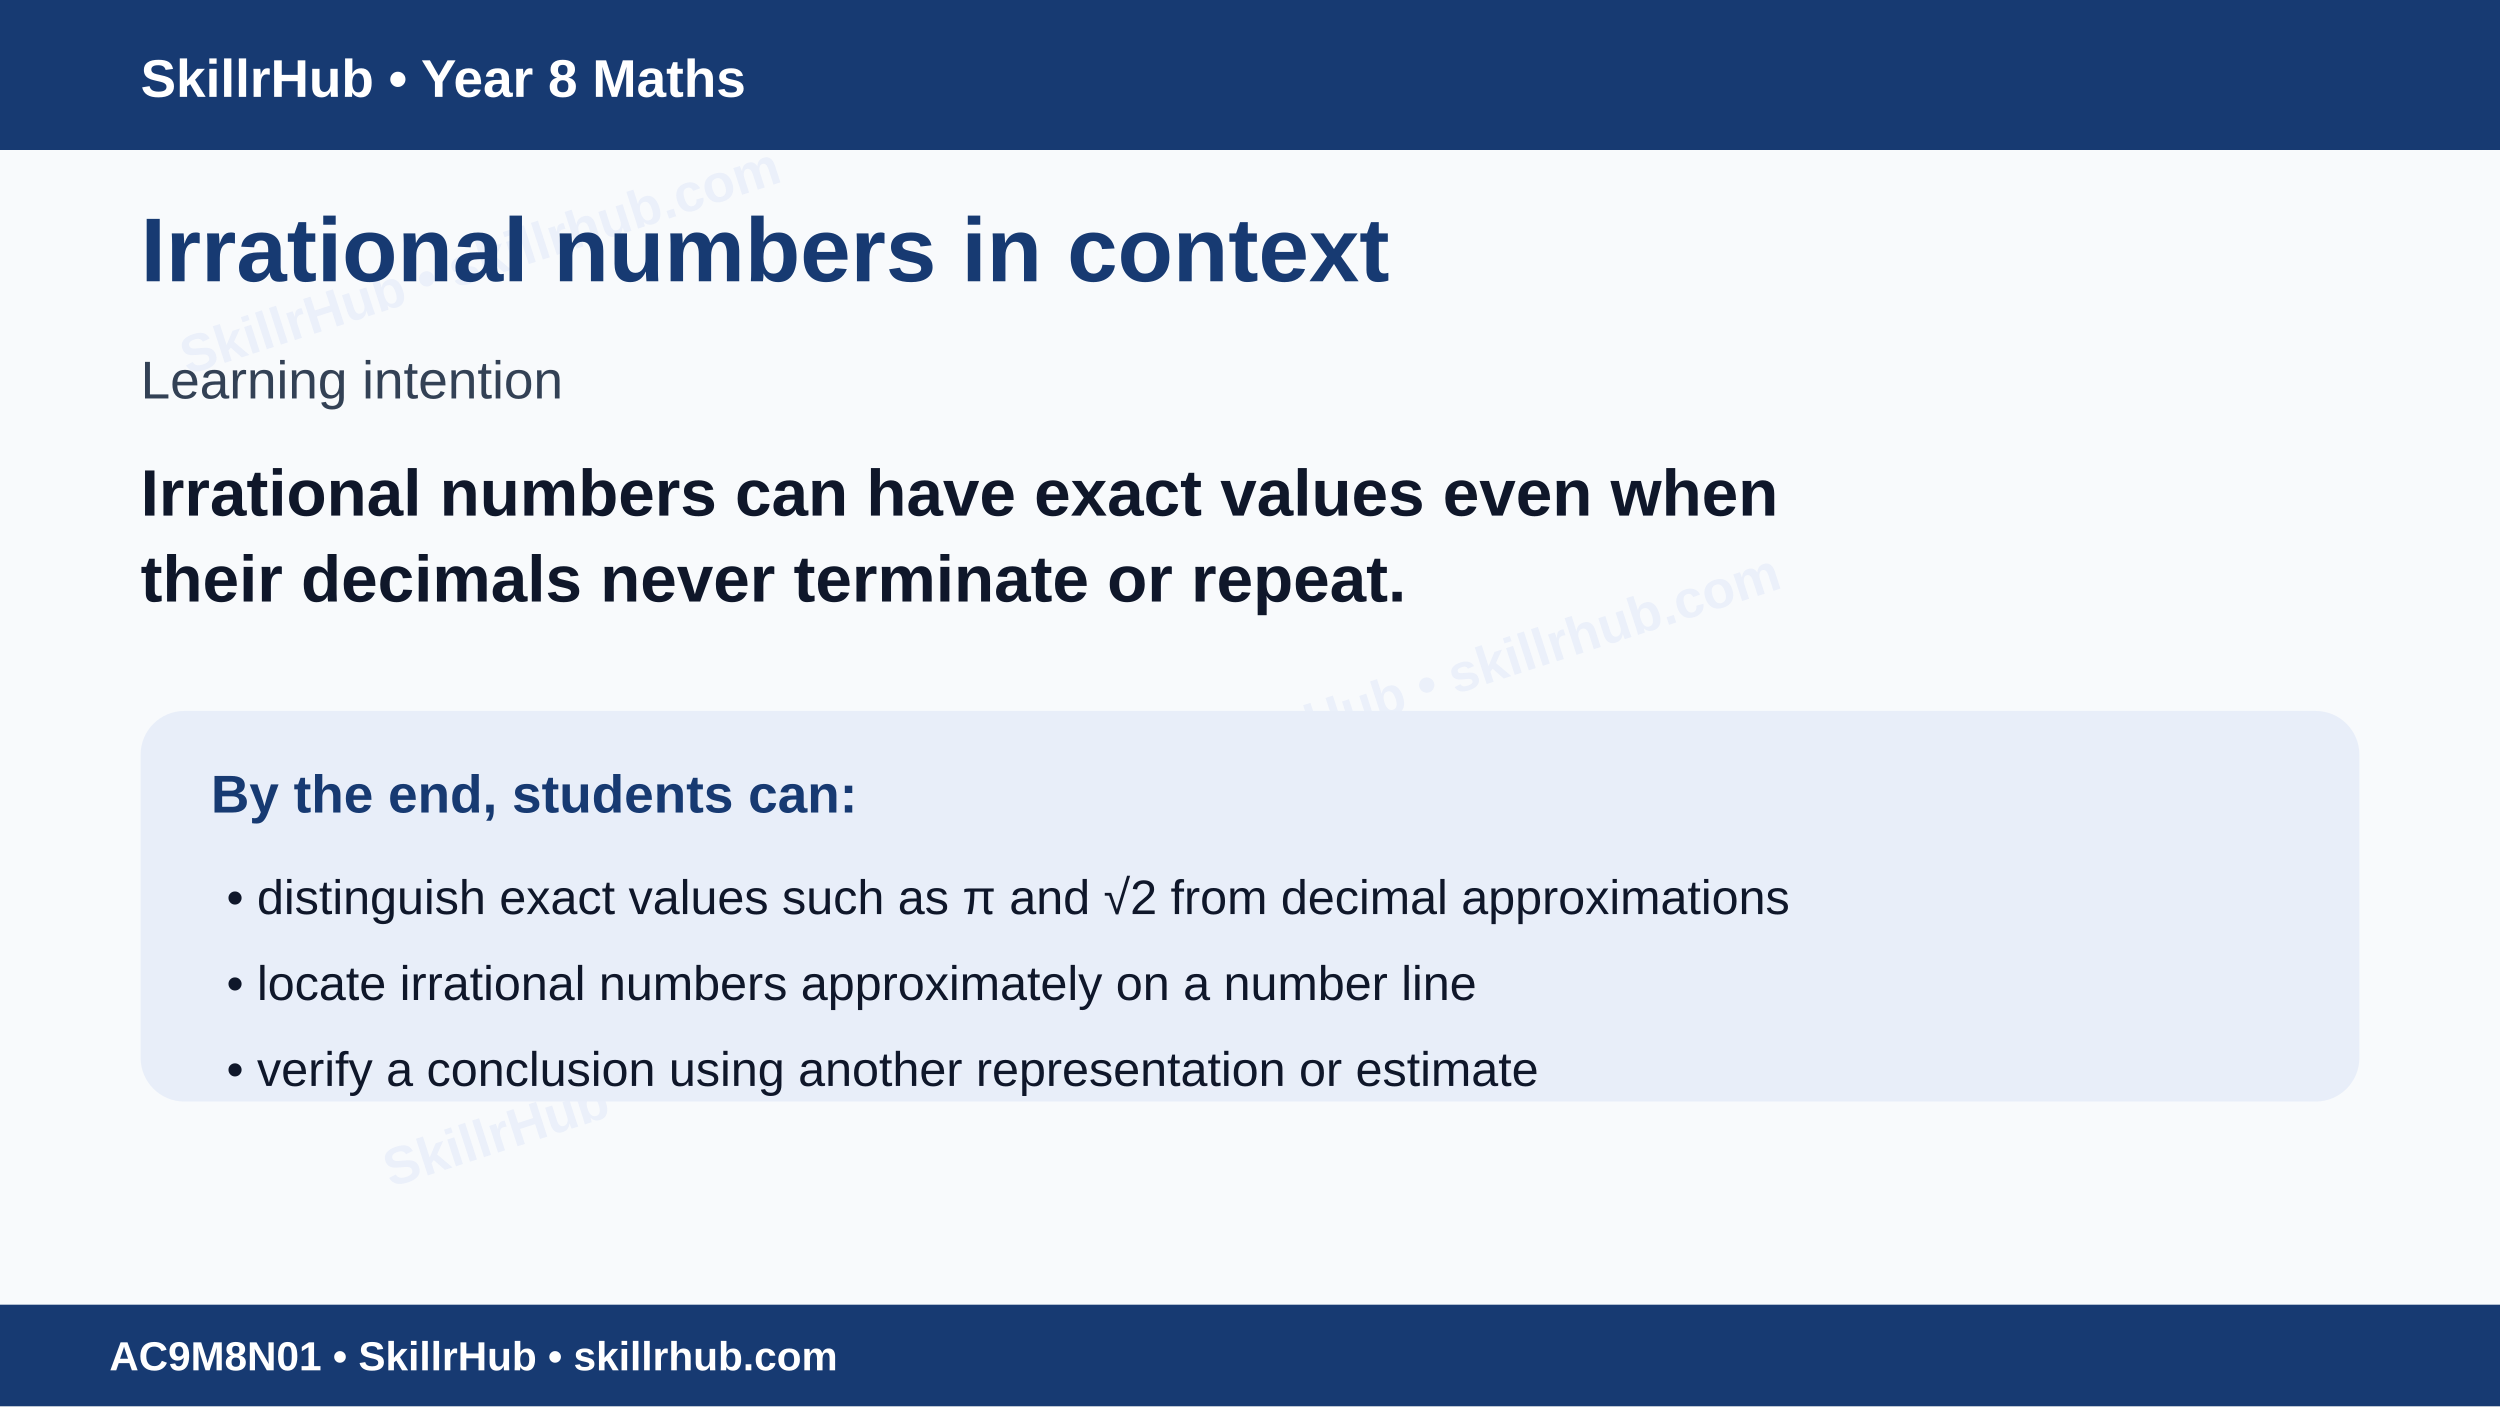
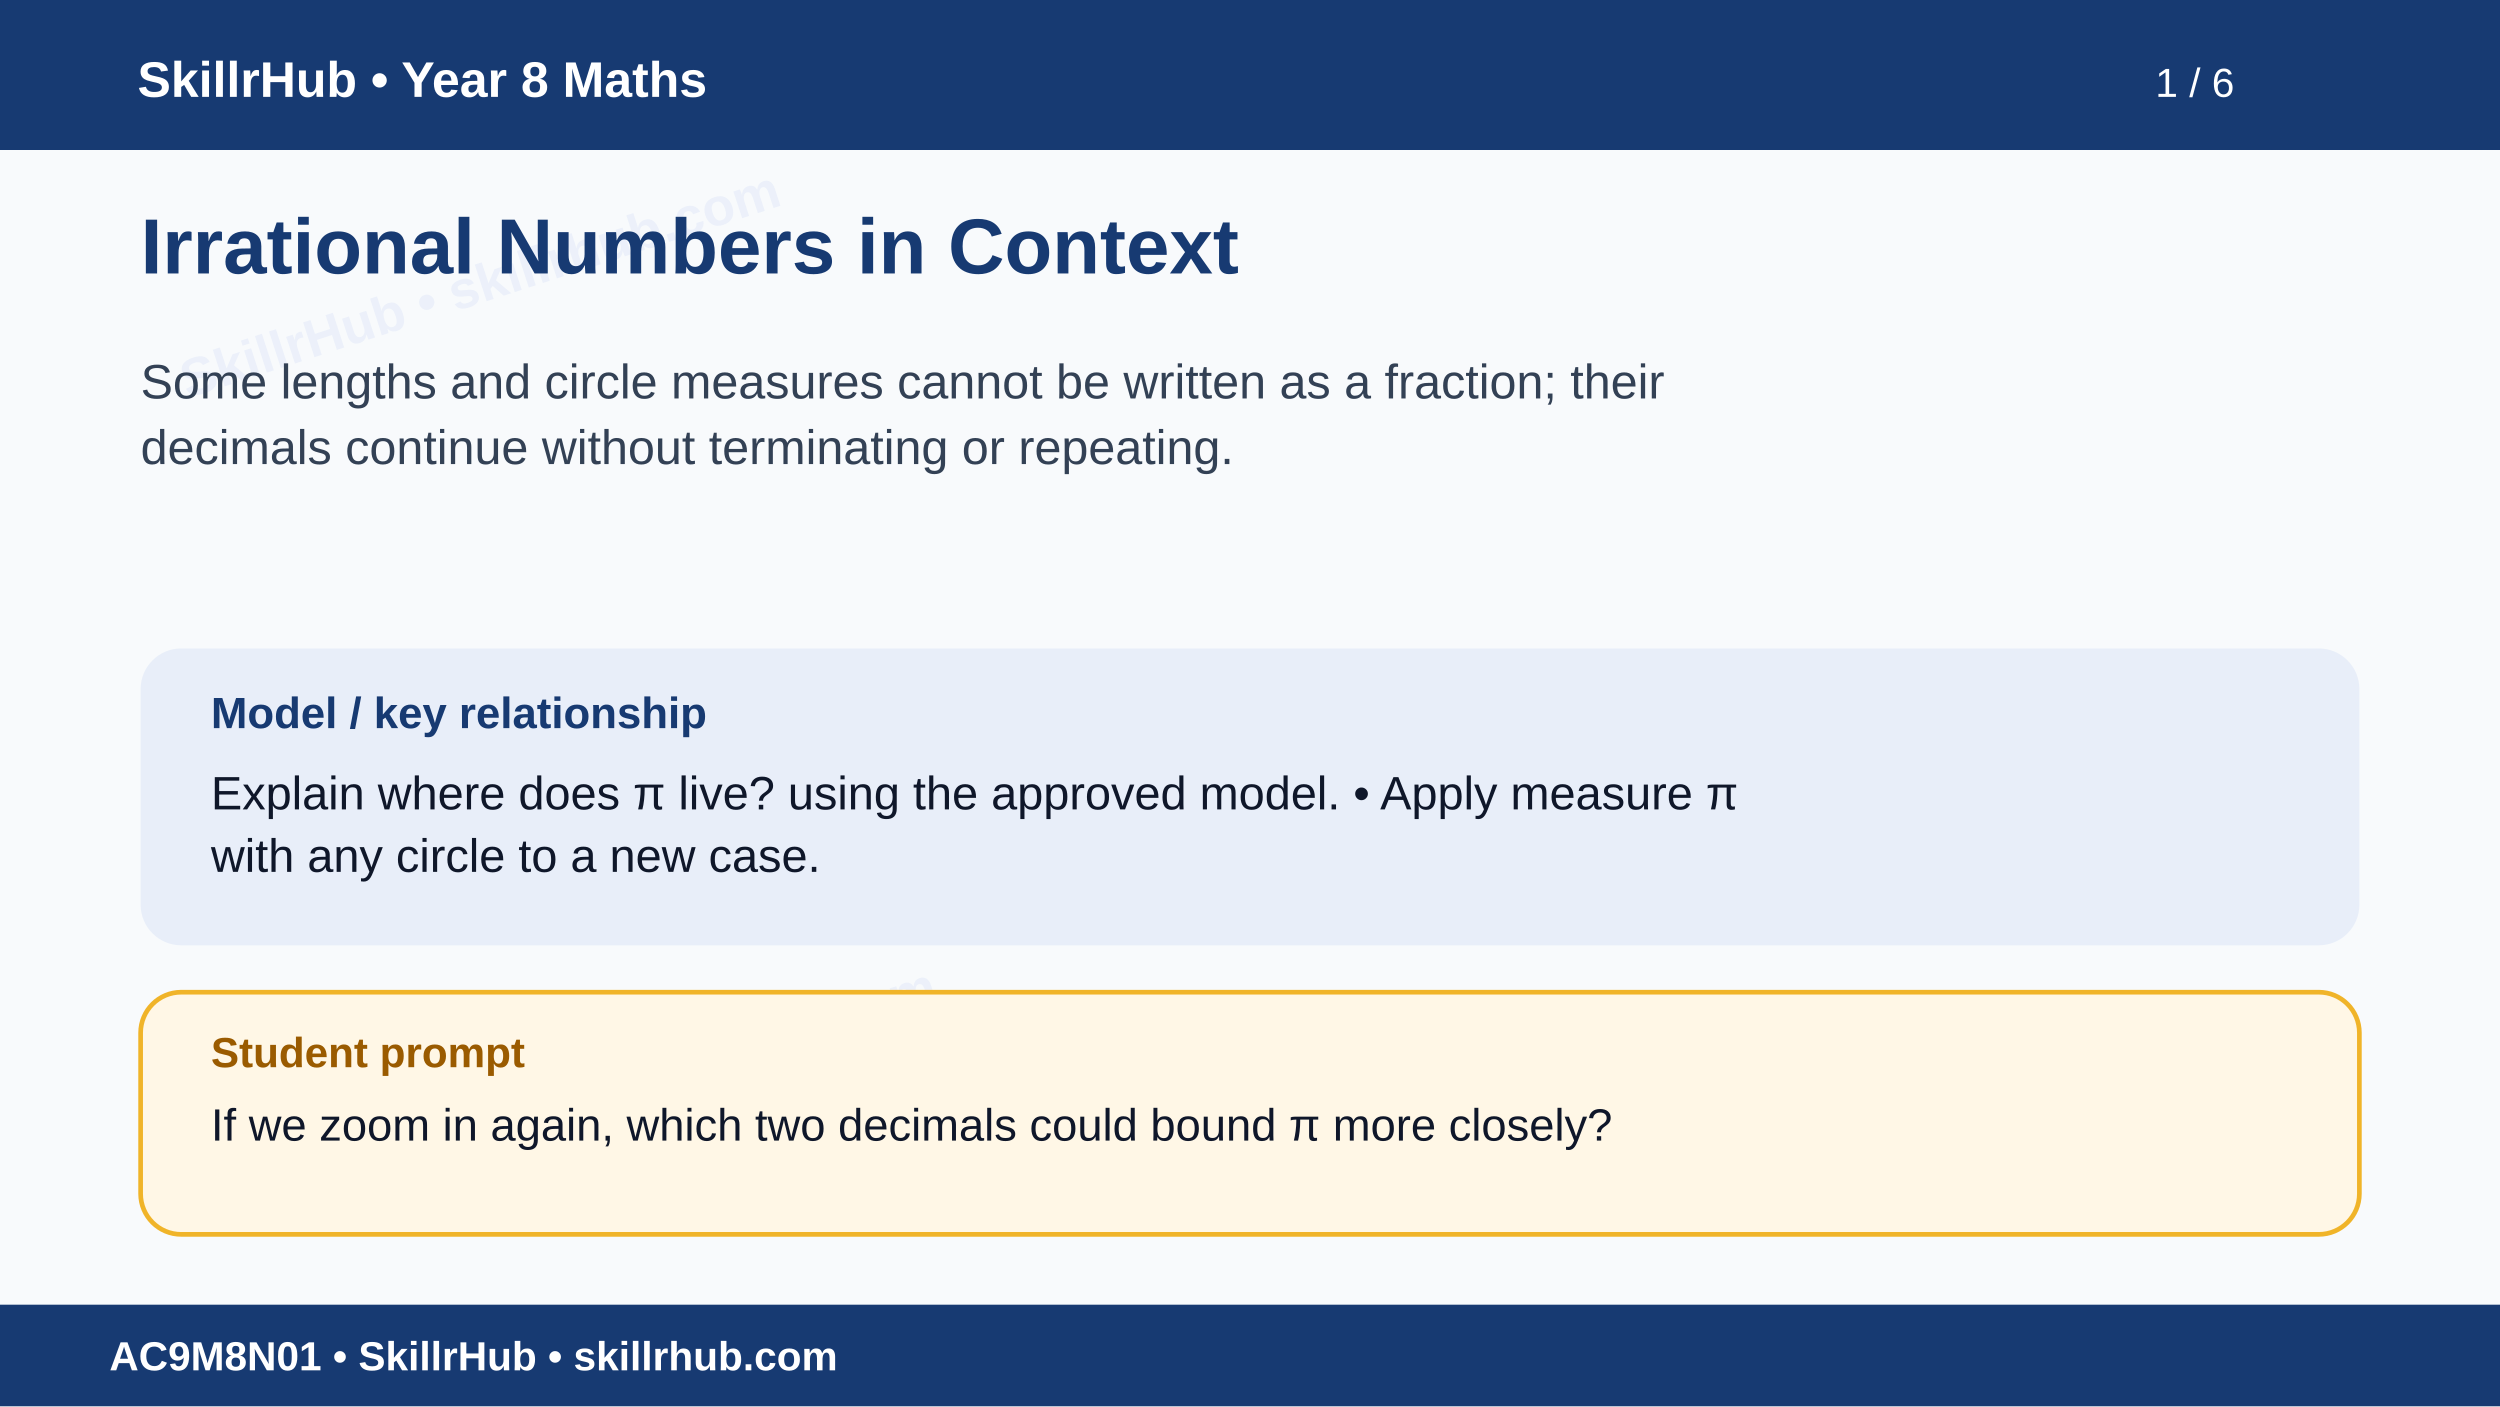
- <svg xmlns="http://www.w3.org/2000/svg" width="1600" height="900" viewBox="0 0 1600 900" role="img" aria-labelledby="t d">
+ <svg xmlns="http://www.w3.org/2000/svg" width="1600" height="900" viewBox="0 0 1600 900" role="img" aria-labelledby="title desc">
  <rect width="1600" height="900" fill="#f8fafc" />
-   <g opacity=".06" fill="#1d4ed8" font-family="Arial" font-size="34" font-weight="700">
-     <text x="120" y="240" transform="rotate(-18 120 240)">SkillrHub • skillrhub.com</text>
-     <text x="760" y="500" transform="rotate(-18 760 500)">SkillrHub • skillrhub.com</text>
-     <text x="250" y="760" transform="rotate(-18 250 760)">SkillrHub • skillrhub.com</text>
+   <g opacity=".055" fill="#1d4ed8" font-family="Arial,Helvetica,sans-serif" font-size="34" font-weight="700">
+     <text x="120" y="255" transform="rotate(-18 120 255)">SkillrHub • skillrhub.com</text>
+     <text x="790" y="560" transform="rotate(-18 790 560)">SkillrHub • skillrhub.com</text>
+     <text x="220" y="765" transform="rotate(-18 220 765)">SkillrHub • skillrhub.com</text>
  </g>
-   <rect x="0" y="0" width="1600" height="96" fill="#173a72" />
-   <text x="90" y="62" fill="white" font-family="Arial" font-size="34" font-weight="700">SkillrHub • Year 8 Maths</text>
-   <text x="90" y="180" fill="#173a72" font-family="Arial" font-size="58" font-weight="700">Irrational numbers in context</text>
-   <text x="90" y="255" fill="#334155" font-family="Arial" font-size="34">Learning intention</text>
-   <text x="90" y="330" fill="#0f172a" font-family="Arial" font-size="42" font-weight="700">Irrational numbers can have exact values even when</text>
-   <text x="90" y="385" fill="#0f172a" font-family="Arial" font-size="42" font-weight="700">their decimals never terminate or repeat.</text>
-   <rect x="90" y="455" width="1420" height="250" rx="28" fill="#e8eef9" />
-   <text x="135" y="520" fill="#173a72" font-family="Arial" font-size="34" font-weight="700">By the end, students can:</text>
-   <text x="145" y="585" fill="#0f172a" font-family="Arial" font-size="31">• distinguish exact values such as π and √2 from decimal approximations</text>
-   <text x="145" y="640" fill="#0f172a" font-family="Arial" font-size="31">• locate irrational numbers approximately on a number line</text>
-   <text x="145" y="695" fill="#0f172a" font-family="Arial" font-size="31">• verify a conclusion using another representation or estimate</text>
-   <rect x="0" y="835" width="1600" height="65" fill="#173a72" />
-   <text x="70" y="877" fill="white" font-family="Arial" font-size="26" font-weight="700">AC9M8N01 • SkillrHub • skillrhub.com</text>
+   <rect width="1600" height="96" fill="#173a72" />
+   <text x="88" y="62" fill="#fff" font-family="Arial,Helvetica,sans-serif" font-size="32" font-weight="700">SkillrHub • Year 8 Maths</text>
+   <text x="1430" y="62" text-anchor="end" fill="#fff" font-family="Arial,Helvetica,sans-serif" font-size="26">1 / 6</text>
+   <text x="90" y="175" fill="#173a72" font-family="Arial,Helvetica,sans-serif" font-size="50" font-weight="700">Irrational Numbers in Context</text>
+   <text x="90" y="255" fill="#334155" font-family="Arial,Helvetica,sans-serif" font-size="31" font-weight="400">Some lengths and circle measures cannot be written as a fraction; their</text>
+   <text x="90" y="297" fill="#334155" font-family="Arial,Helvetica,sans-serif" font-size="31" font-weight="400">decimals continue without terminating or repeating.</text>
+   <rect x="90" y="415" width="1420" height="190" rx="26" fill="#e8eef9" />
+   <text x="135" y="466" fill="#173a72" font-family="Arial,Helvetica,sans-serif" font-size="28" font-weight="700">Model / key relationship</text>
+   <text x="135" y="518" fill="#0f172a" font-family="Arial,Helvetica,sans-serif" font-size="30" font-weight="400">Explain where does π live? using the approved model. • Apply measure π</text>
+   <text x="135" y="558" fill="#0f172a" font-family="Arial,Helvetica,sans-serif" font-size="30" font-weight="400">with any circle to a new case.</text>
+   <rect x="90" y="635" width="1420" height="155" rx="26" fill="#fff7e6" stroke="#f0b429" stroke-width="3" />
+   <text x="135" y="683" fill="#9a5b00" font-family="Arial,Helvetica,sans-serif" font-size="27" font-weight="700">Student prompt</text>
+   <text x="135" y="730" fill="#0f172a" font-family="Arial,Helvetica,sans-serif" font-size="29" font-weight="400">If we zoom in again, which two decimals could bound π more closely?</text>
+   <rect y="835" width="1600" height="65" fill="#173a72" />
+   <text x="70" y="877" fill="#fff" font-family="Arial,Helvetica,sans-serif" font-size="26" font-weight="700">AC9M8N01 • SkillrHub • skillrhub.com</text>
</svg>
